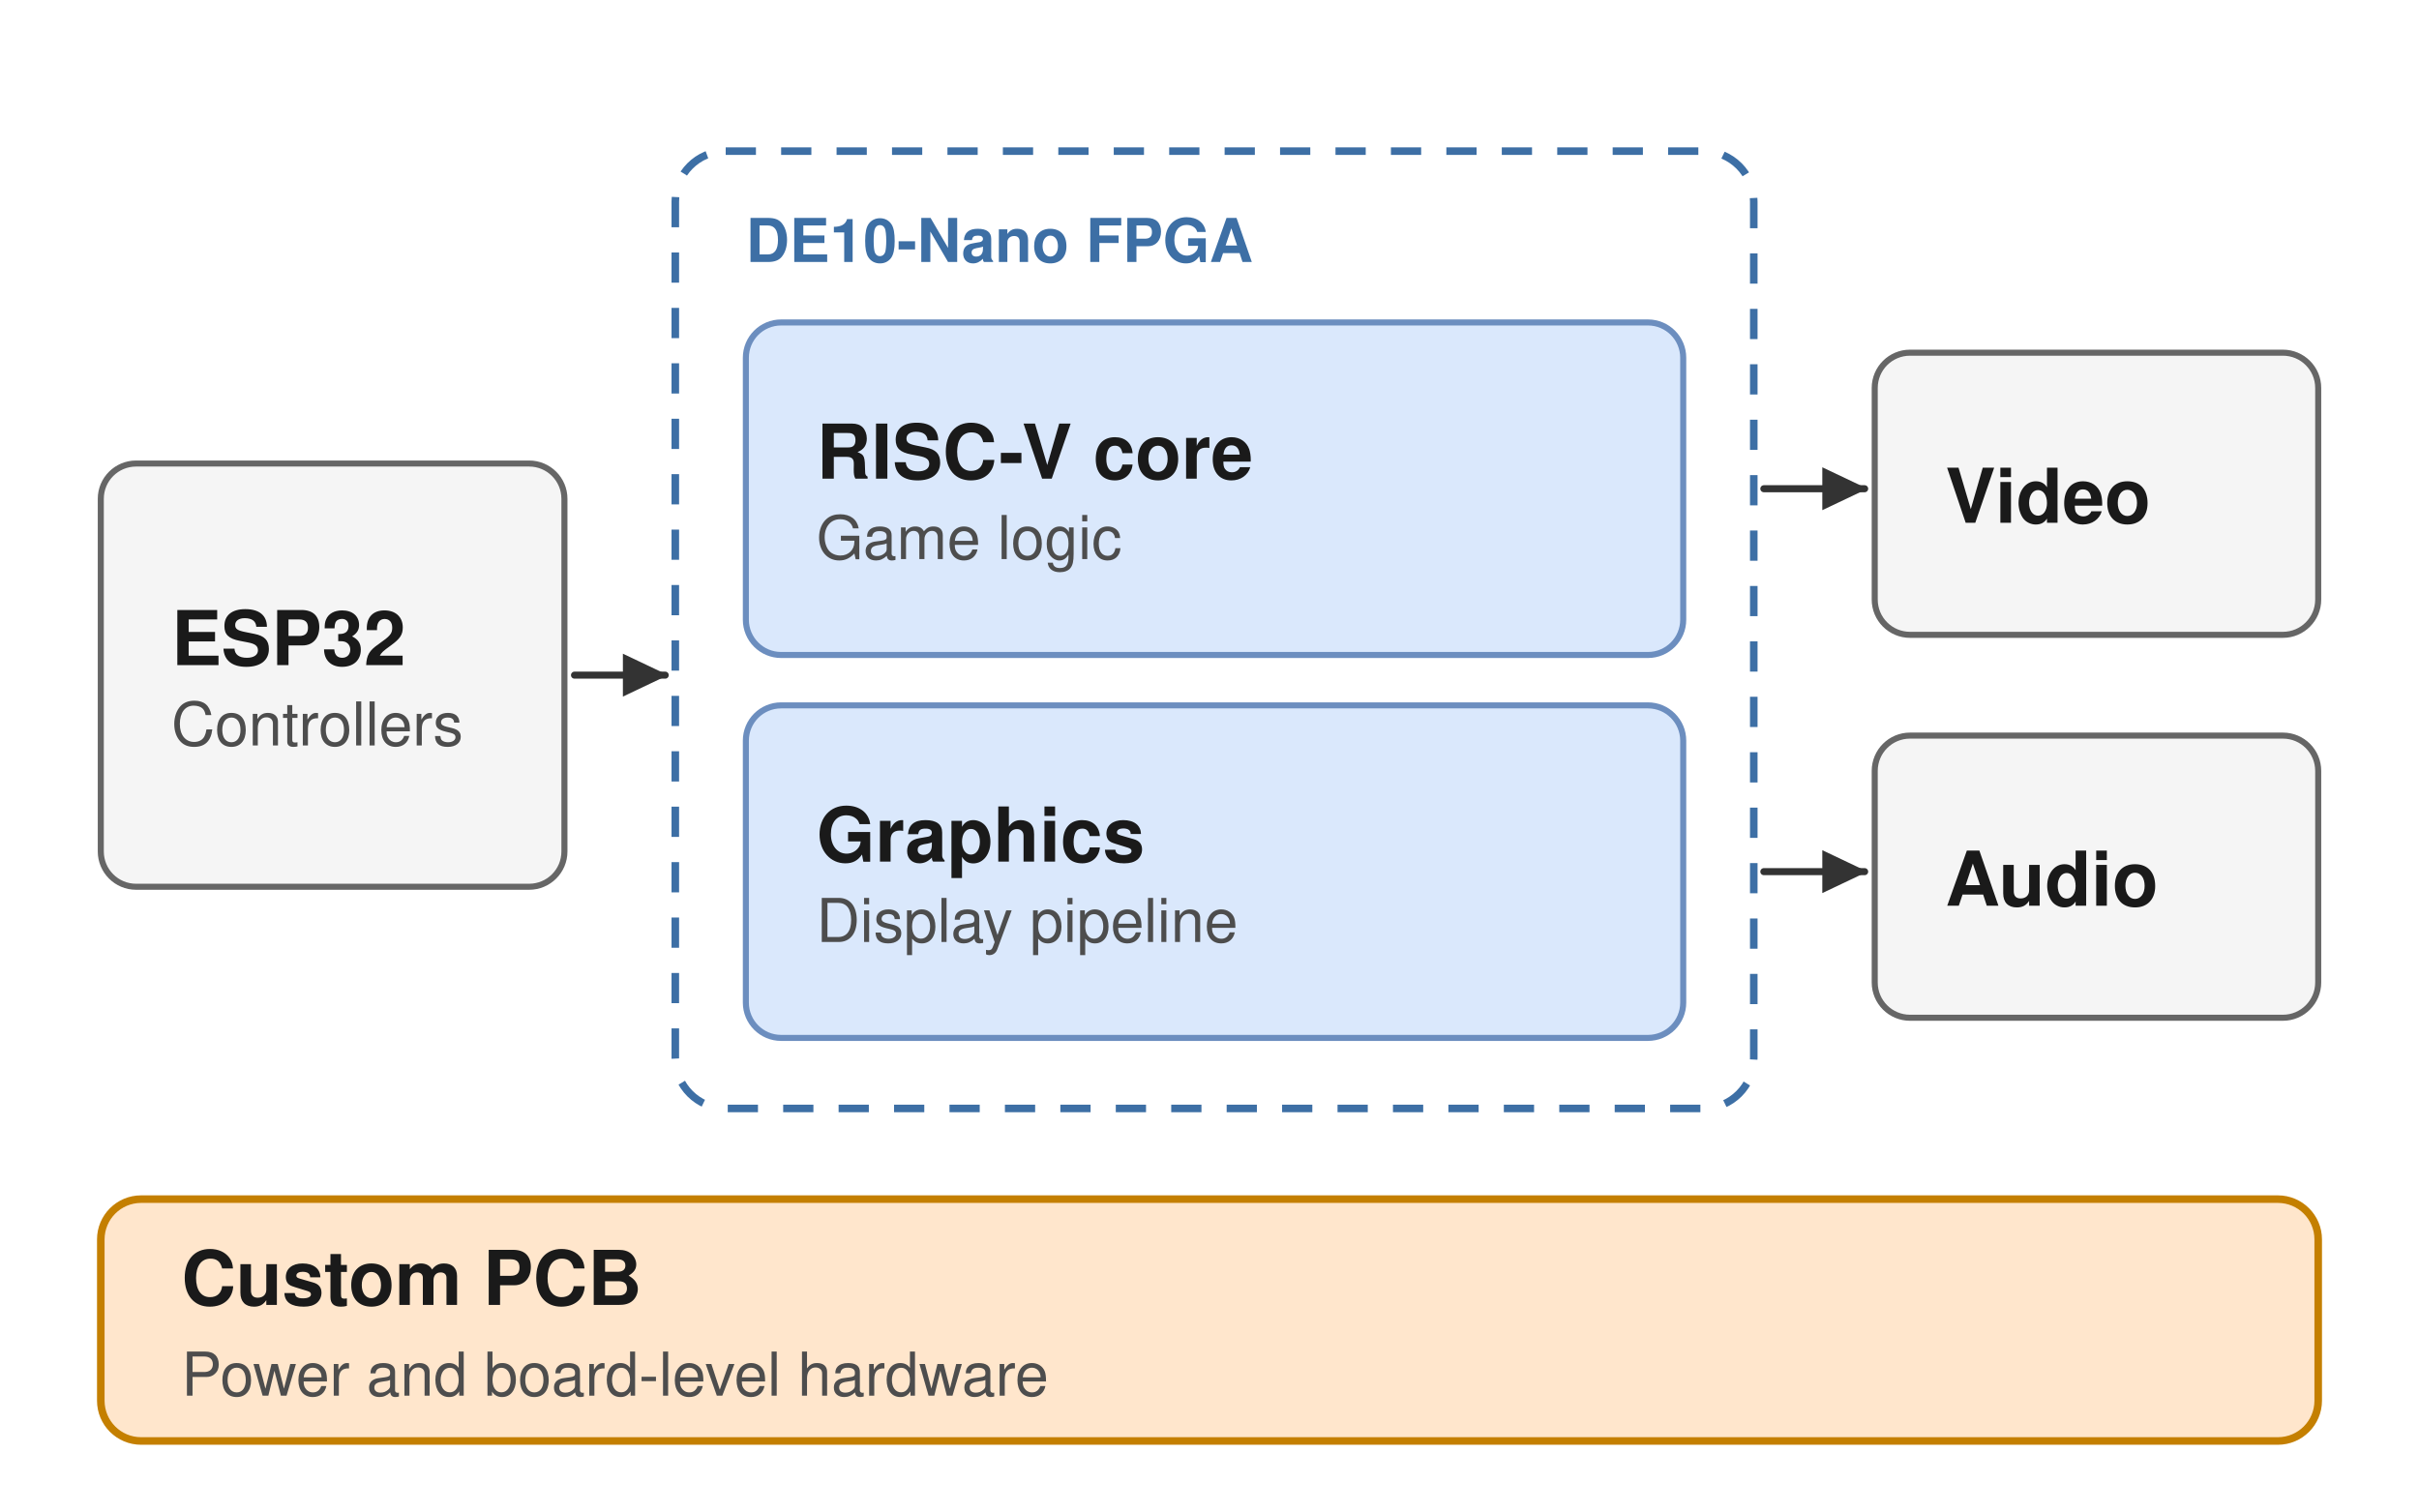
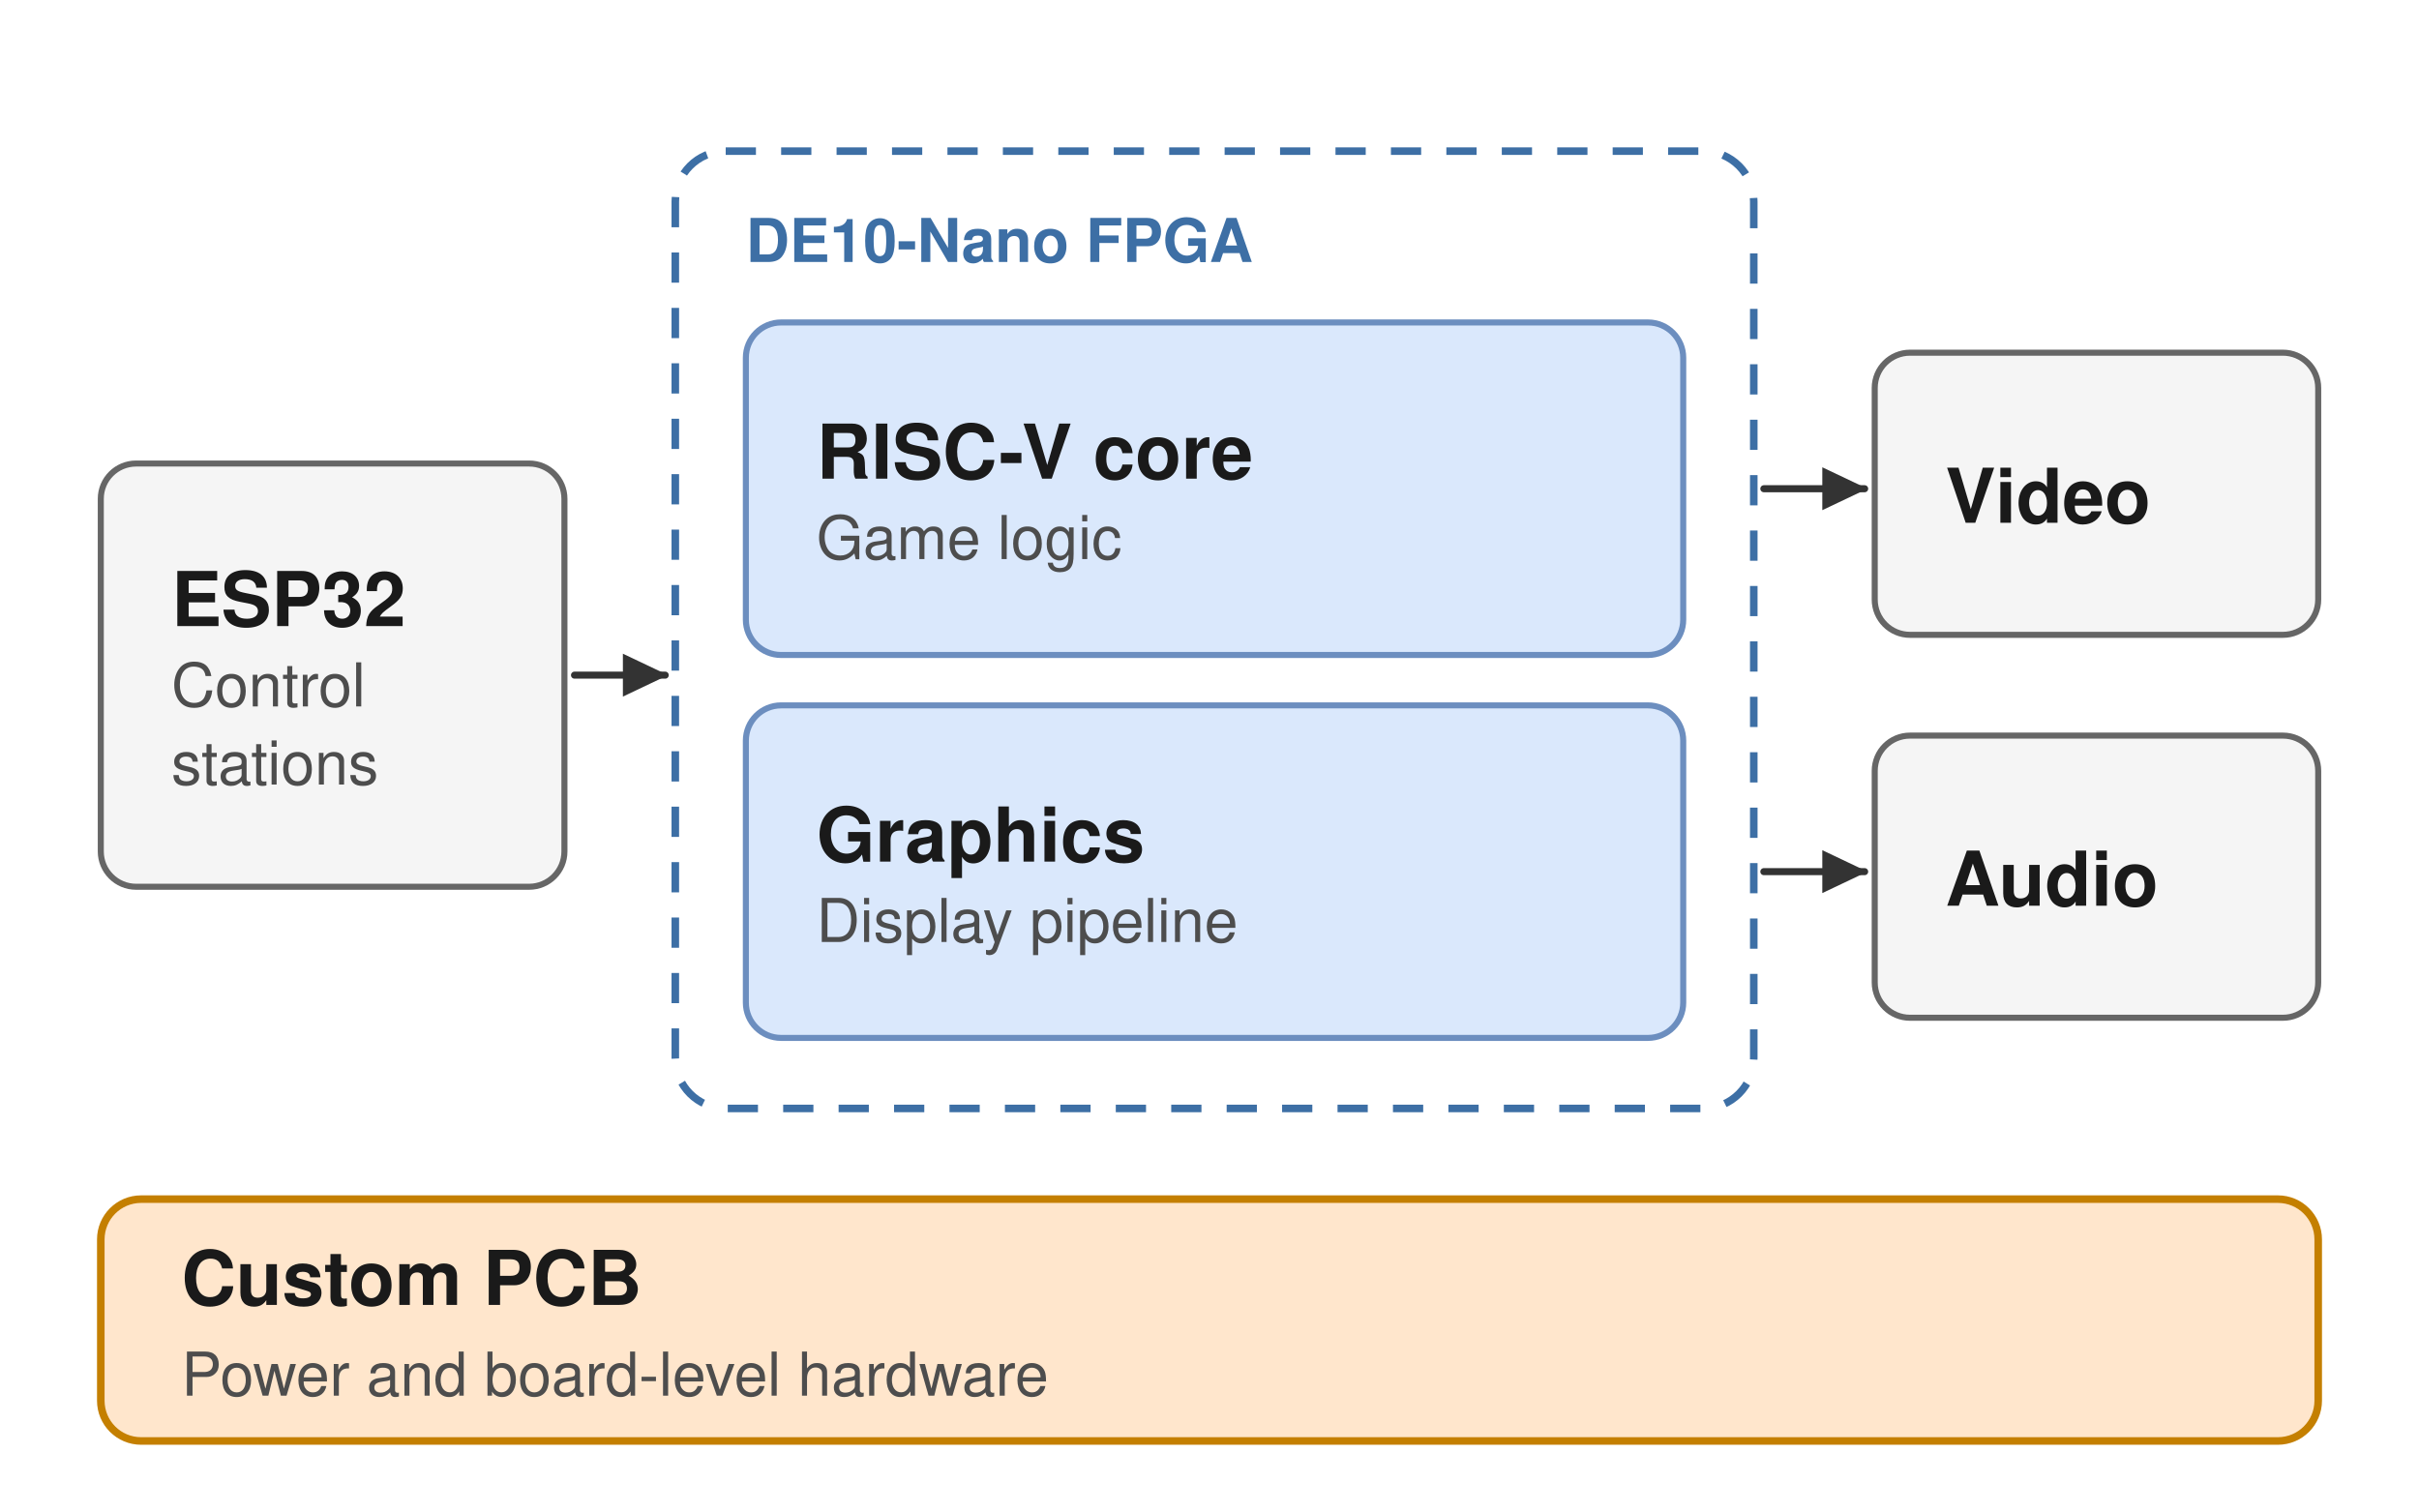
<svg xmlns="http://www.w3.org/2000/svg" viewBox="0 0 480 300" width="480" height="300" role="img" aria-labelledby="t d" font-family="Helvetica, Arial, sans-serif">
  <defs>
    <marker id="a_ink" viewBox="0 0 10 10" refX="8.5" refY="5" markerWidth="8" markerHeight="8" orient="auto-start-reverse">
      <path d="M1 1.2 L9 5 L1 8.8 Z" fill="#333333" />
    </marker>
    <marker id="a_teal" viewBox="0 0 10 10" refX="8.5" refY="5" markerWidth="8" markerHeight="8" orient="auto-start-reverse">
      <path d="M1 1.2 L9 5 L1 8.8 Z" fill="#3d6fa5" />
    </marker>
    <marker id="a_rust" viewBox="0 0 10 10" refX="8.5" refY="5" markerWidth="8" markerHeight="8" orient="auto-start-reverse">
      <path d="M1 1.2 L9 5 L1 8.8 Z" fill="#c47f00" />
    </marker>
    <marker id="a_mute" viewBox="0 0 10 10" refX="8.5" refY="5" markerWidth="8" markerHeight="8" orient="auto-start-reverse">
      <path d="M1 1.2 L9 5 L1 8.8 Z" fill="#4d4d4d" />
    </marker>
    <marker id="a_good" viewBox="0 0 10 10" refX="8.5" refY="5" markerWidth="8" markerHeight="8" orient="auto-start-reverse">
      <path d="M1 1.2 L9 5 L1 8.8 Z" fill="#4d8a3f" />
    </marker>
  </defs>
  <rect x="20" y="92" width="92" height="84" rx="7" fill="#f5f5f5" stroke="#666666" stroke-width="1.2" />
-   <text x="34" y="132.01" font-size="15" font-weight="700" fill="#1a1a1a" text-anchor="start">ESP32</text>
-   <text x="34" y="147.96" font-size="12" font-weight="400" fill="#4d4d4d" text-anchor="start">Controllers</text>
+   <text x="34" y="124.26" font-size="15" font-weight="700" fill="#1a1a1a" text-anchor="start">ESP32</text>
+   <text x="34" y="140.21" font-size="12" font-weight="400" fill="#4d4d4d" text-anchor="start">Control</text>
+   <text x="34" y="155.71" font-size="12" font-weight="400" fill="#4d4d4d" text-anchor="start">stations</text>
  <rect stroke-dasharray="6 5" x="134" y="30" width="214" height="190" rx="10" fill="none" stroke="#3d6fa5" stroke-width="1.5" />
  <text x="148" y="52" font-size="12" font-weight="700" fill="#3d6fa5" text-anchor="start">DE10-Nano FPGA</text>
  <rect x="148" y="64" width="186" height="66" rx="7" fill="#dae8fc" stroke="#6c8ebf" stroke-width="1.2" />
  <text x="162" y="95.01" font-size="15" font-weight="700" fill="#1a1a1a" text-anchor="start">RISC-V core</text>
  <text x="162" y="110.96" font-size="12" font-weight="400" fill="#4d4d4d" text-anchor="start">Game logic</text>
  <rect x="148" y="140" width="186" height="66" rx="7" fill="#dae8fc" stroke="#6c8ebf" stroke-width="1.2" />
  <text x="162" y="171.01" font-size="15" font-weight="700" fill="#1a1a1a" text-anchor="start">Graphics</text>
  <text x="162" y="186.96" font-size="12" font-weight="400" fill="#4d4d4d" text-anchor="start">Display pipeline</text>
  <path d="M114 134 L132 134" fill="none" stroke="#333333" stroke-width="1.4" stroke-linejoin="round" stroke-linecap="round" marker-end="url(#a_ink)" />
  <path d="M350 97 L370 97" fill="none" stroke="#333333" stroke-width="1.4" stroke-linejoin="round" stroke-linecap="round" marker-end="url(#a_ink)" />
  <path d="M350 173 L370 173" fill="none" stroke="#333333" stroke-width="1.4" stroke-linejoin="round" stroke-linecap="round" marker-end="url(#a_ink)" />
  <rect x="372" y="70" width="88" height="56" rx="7" fill="#f5f5f5" stroke="#666666" stroke-width="1.2" />
  <text x="386" y="103.76" font-size="15" font-weight="700" fill="#1a1a1a" text-anchor="start">Video</text>
  <rect x="372" y="146" width="88" height="56" rx="7" fill="#f5f5f5" stroke="#666666" stroke-width="1.2" />
  <text x="386" y="179.76" font-size="15" font-weight="700" fill="#1a1a1a" text-anchor="start">Audio</text>
  <rect x="20" y="238" width="440" height="48" rx="8" fill="#ffe6cc" stroke="#c47f00" stroke-width="1.5" />
  <text x="36" y="259" font-size="15" font-weight="700" fill="#1a1a1a" text-anchor="start">Custom PCB</text>
  <text x="36" y="277" font-size="12" font-weight="400" fill="#4d4d4d" text-anchor="start">Power and board-level hardware</text>
</svg>
